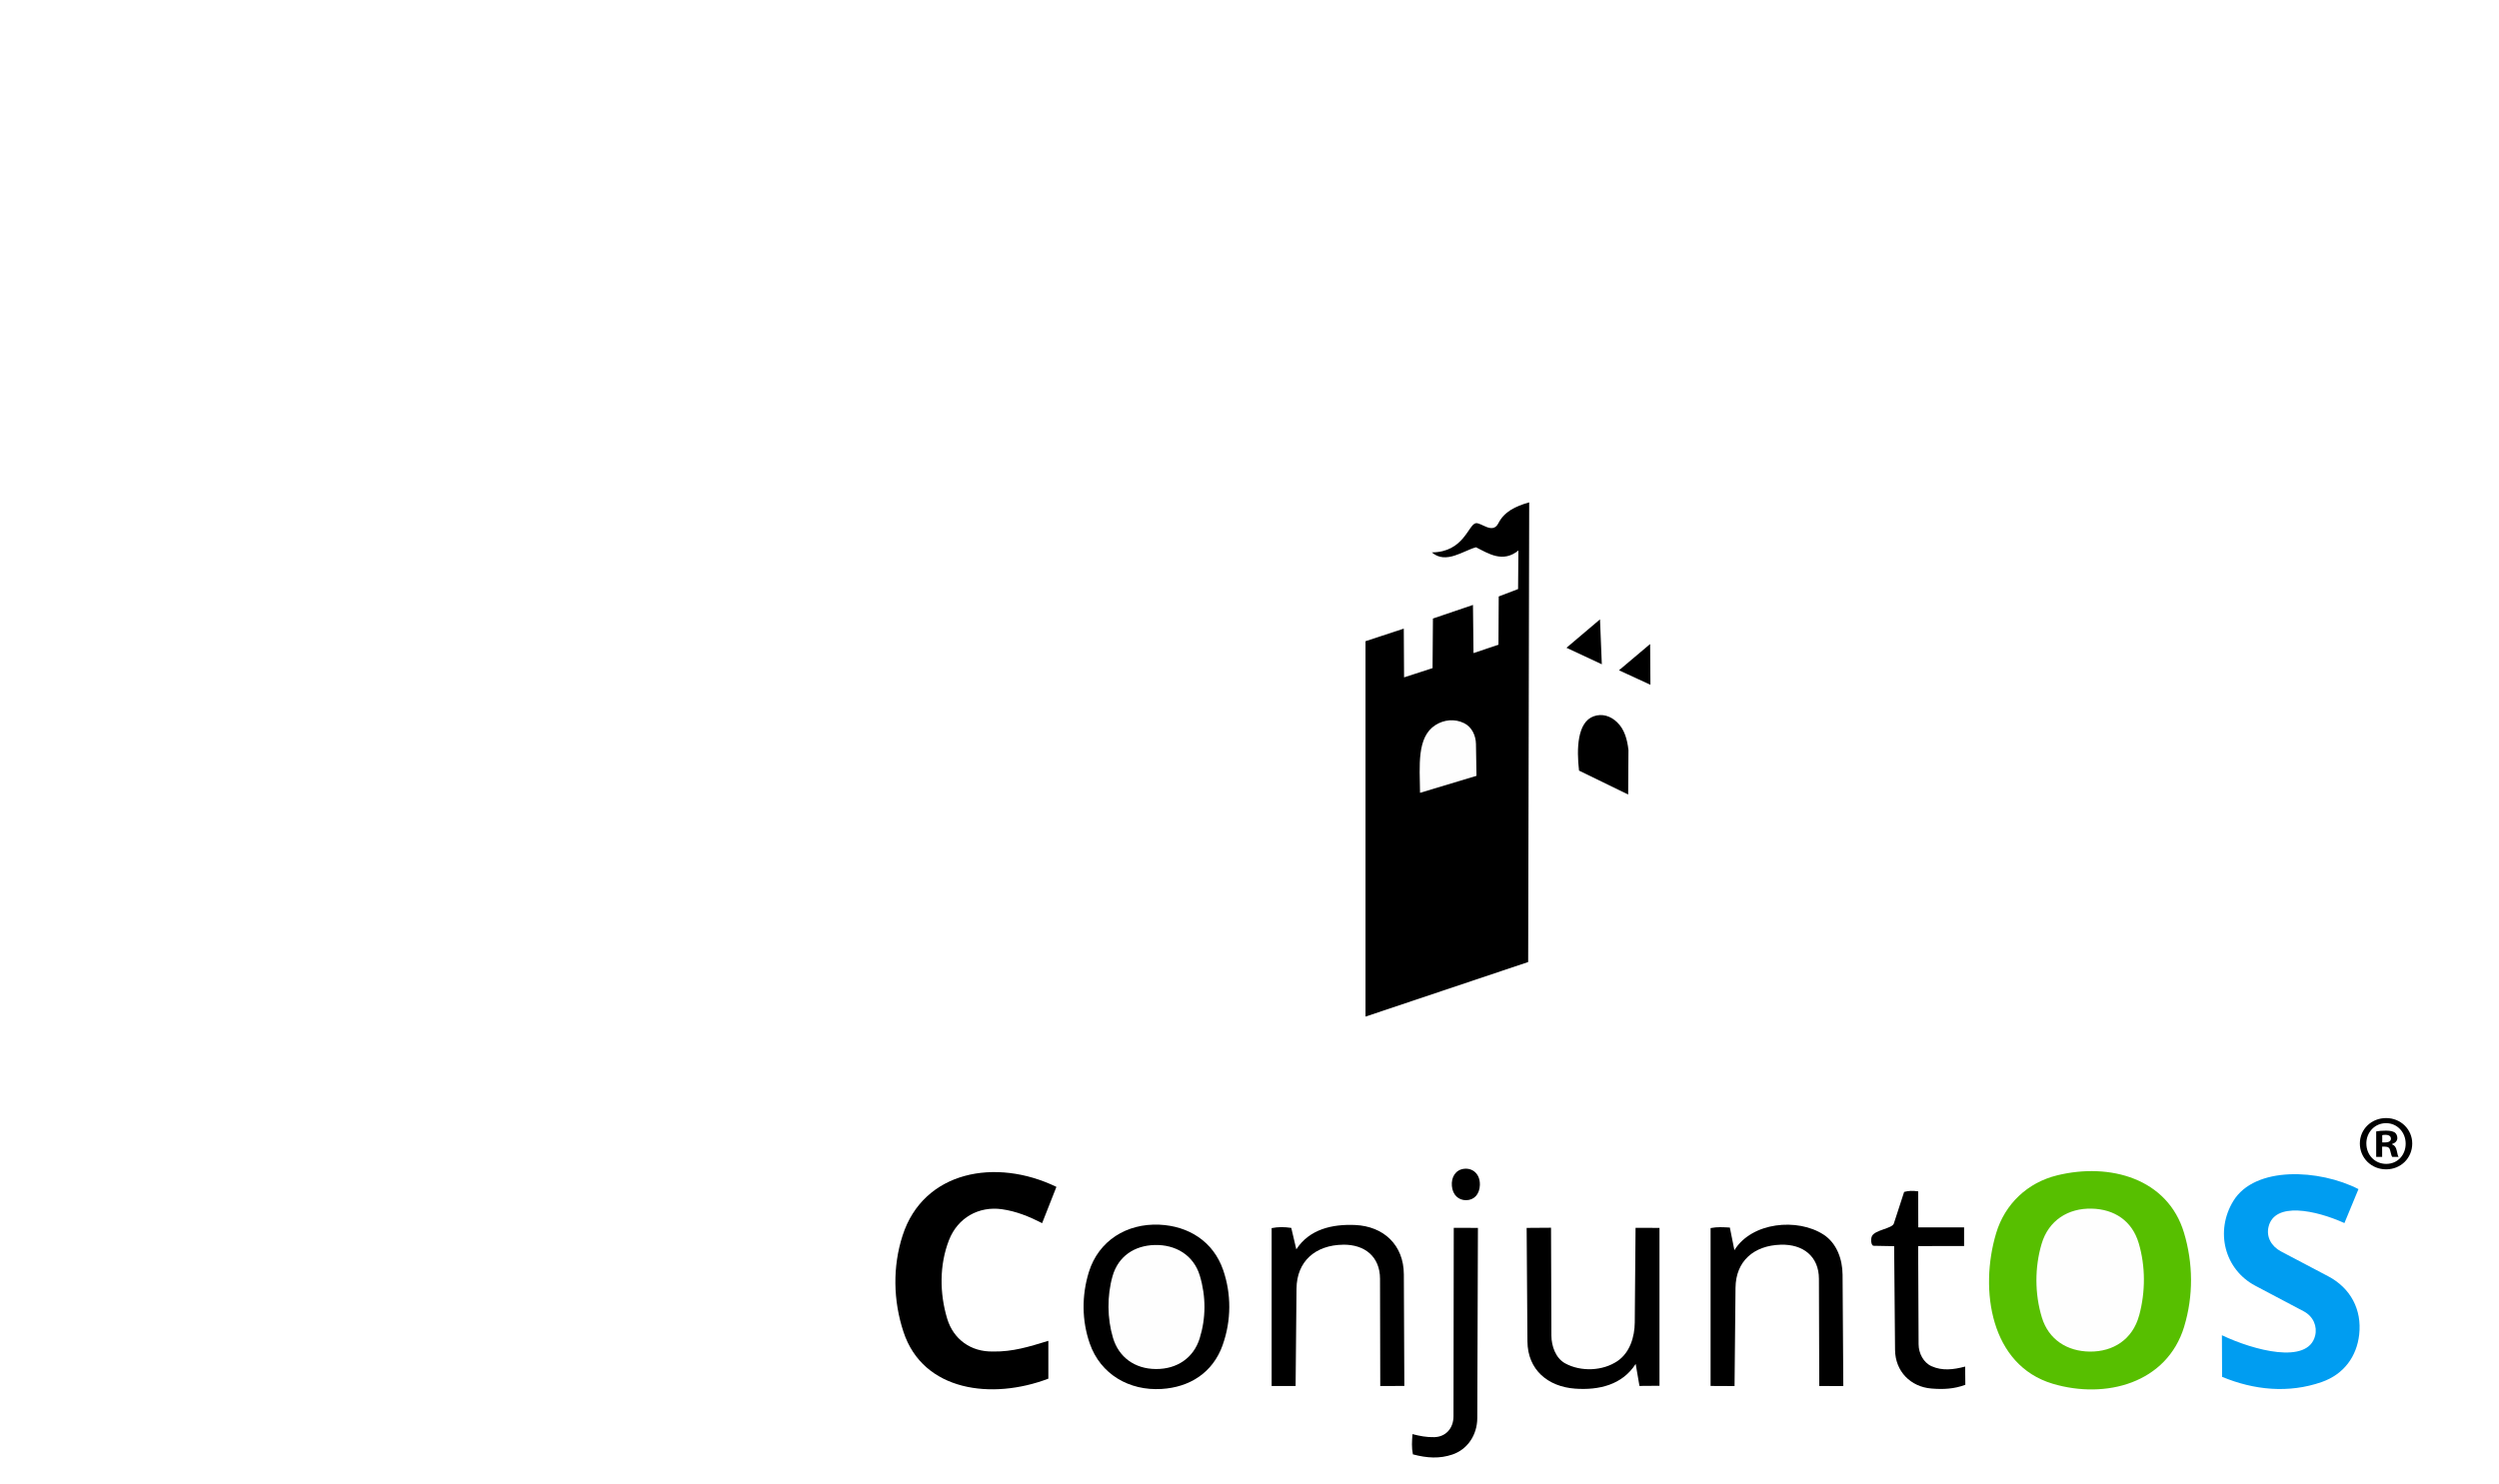
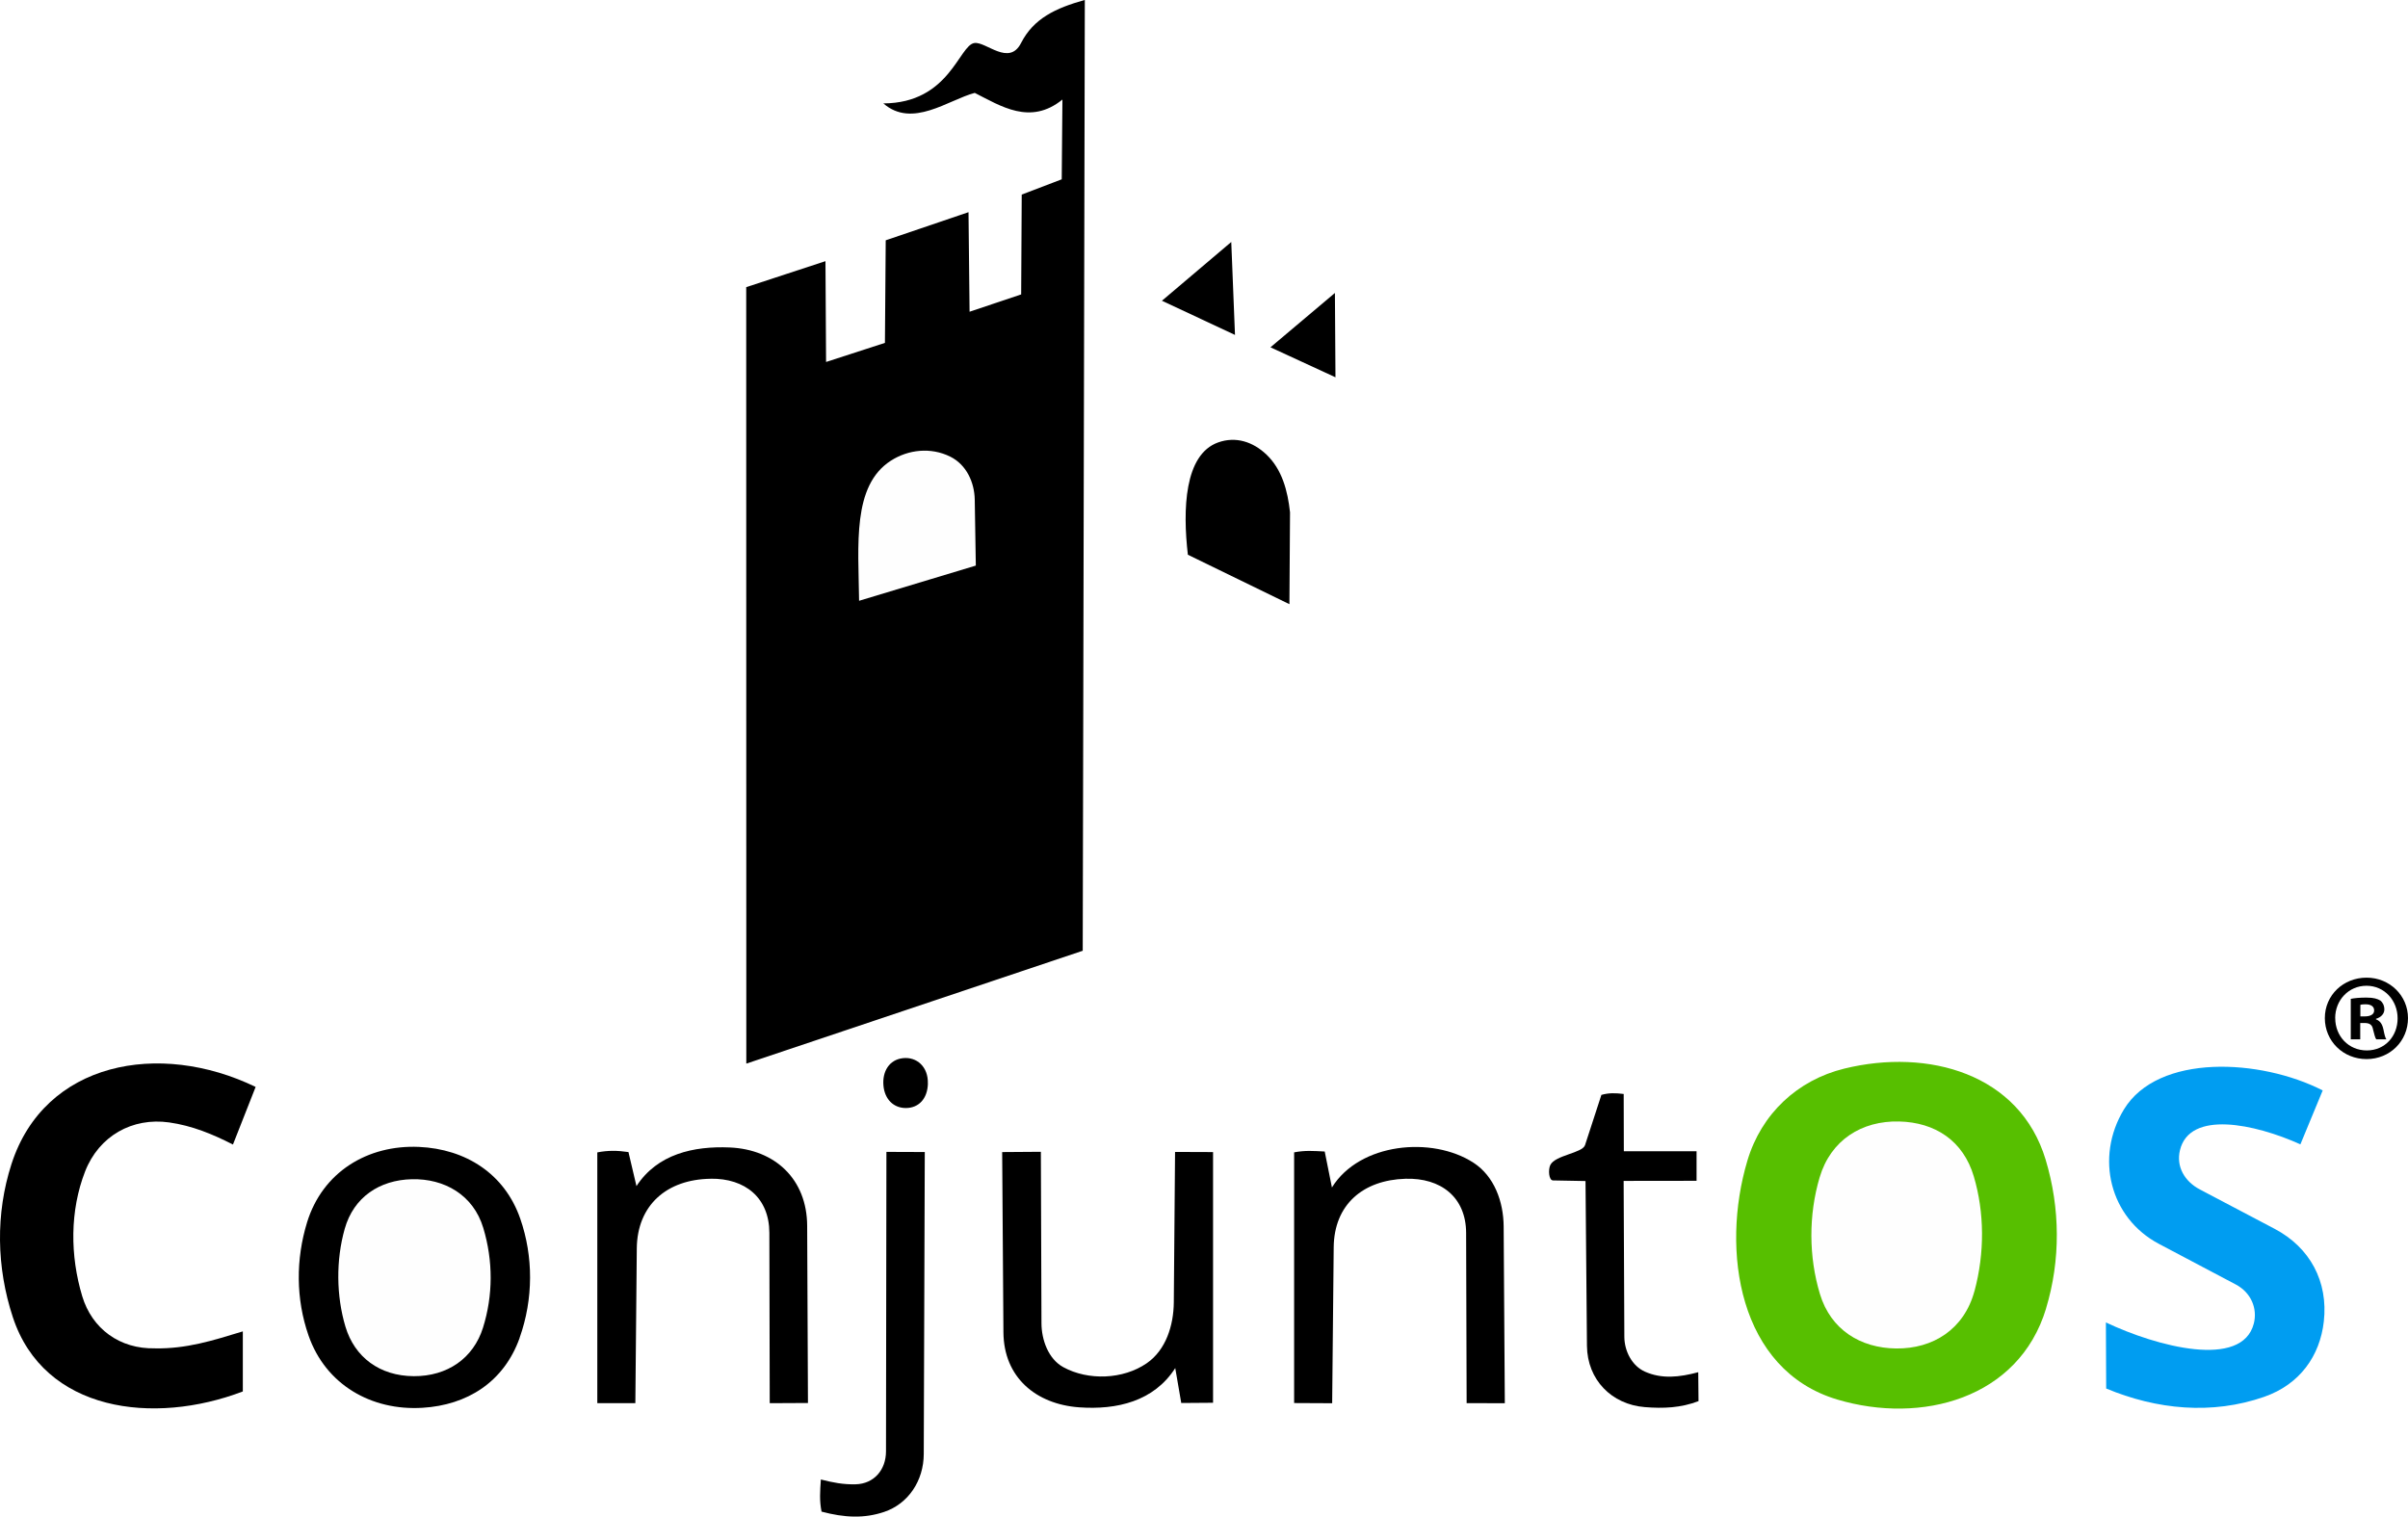
- <svg xmlns="http://www.w3.org/2000/svg" id="Layer_1" version="1.1" viewBox="-84 -10 852 506">
+ <svg xmlns="http://www.w3.org/2000/svg" id="Layer_1" version="1.1" viewBox="0 0 517.15 325.73">
  <defs>
    <style>
      .st0 {
        fill: #111213;
      }

      .st1 {
        fill: #009df1;
      }

      .st2 {
        fill: #fefefe;
      }

      .st3 {
        fill: #57bf00;
      }
    </style>
  </defs>
  <g>
-     <path d="M437.36,161.32l-.35,156.76-55.46,18.61v-128.02s13.05-4.29,13.05-4.29l.1,16.62,9.71-3.15.13-16.91,13.65-4.64.18,16.42,8.51-2.85.09-16.46,6.6-2.52.11-13.15c-5.31,4.31-10.2,1.04-14.45-1.1-4.38,1.15-10.28,5.9-15.07,1.74,10.93-.04,12.46-9.58,15.01-9.95,1.91-.28,5.71,3.88,7.69,0s5.67-5.76,10.51-7.11Z" />
-     <path class="st3" d="M660.69,442.35c-5.87,19.4-26.81,24.93-44.86,19.54-21.15-6.32-25.06-31.96-19.28-51.31,3-10.05,10.75-17.3,20.82-19.76,18.02-4.41,37.67,1.09,43.23,19.57,3.14,10.42,3.23,21.57.08,31.96Z" />
-     <path class="st1" d="M707.57,461.31c-11.29,3.94-23.11,2.76-33.98-1.77l-.06-14.19c10.9,5.17,29.26,10.06,31.77.22.81-3.19-.56-6.62-3.89-8.38l-16.5-8.72c-10.52-5.56-13.77-18.54-7.52-28.85,7.34-12.1,29.39-10.92,42.7-4.1l-4.79,11.58c-9.81-4.43-23.81-7.38-25.87,1.28-.83,3.49.97,6.67,4.3,8.42l16.03,8.44c7.62,4.01,11.54,11.35,10.57,19.91-.83,7.36-5.13,13.49-12.77,16.16Z" />
-     <path d="M254.57,450.91c6.8.1,12.32-1.66,18.85-3.65v12.9c-19.16,7.31-42.71,4.39-49.4-15.97-3.51-10.67-3.72-22.22-.29-32.85,7.1-22.03,31.79-26.59,52.44-16.58l-4.87,12.37c-4.35-2.22-8.75-4.05-13.71-4.75-7.89-1.11-15.06,2.89-18.04,10.52-3.29,8.45-3.24,18.11-.62,26.81,2.1,6.97,8.03,11.37,15.65,11.19Z" />
-     <path d="M332.87,448.67c-3.4,9.53-11.31,14.43-20.86,15.01-10.97.67-20.8-4.95-24.48-15.53-2.73-7.85-2.75-16.37-.31-24.31,3.32-10.77,12.97-16.68,24.04-16.19,10.01.45,18.38,5.74,21.74,15.41,2.82,8.11,2.85,17.2-.14,25.6Z" />
-     <path d="M373.89,414.48c-9.43.13-15.77,5.67-15.86,14.96l-.31,33.23h-8.17s0-53.85,0-53.85c2.3-.45,4.32-.42,6.69-.07l1.72,7.31c4.49-6.9,12.28-8.63,20.03-8.3,9.75.42,16.59,6.83,16.63,16.83l.17,38.05-8.21.04-.08-36.59c-.02-7.52-5.19-11.72-12.62-11.62Z" />
-     <path d="M473.63,408.72l8.15.03v53.84s-6.83.05-6.83.05l-1.29-7.5c-4.59,7.16-12.55,9.01-20.65,8.43-9.24-.67-16.19-6.41-16.25-16.13l-.27-38.69,8.31-.06.13,36.82c.01,3.51,1.44,7.65,4.68,9.43,5.36,2.93,12.86,2.66,17.93-.84,4.14-2.85,5.77-8.17,5.81-13.08l.27-32.29Z" />
-     <path d="M523.11,414.48c-9.14.28-15.32,5.56-15.41,14.72l-.33,33.49-8.17-.04v-53.84c2.4-.46,4.17-.3,6.57-.18l1.55,7.72c5.94-9.59,21.51-11.07,30.39-5.32,4.49,2.91,6.45,8.38,6.49,13.68l.25,37.98-8.2-.02-.11-36.54c-.02-7.7-5.43-11.88-13.03-11.65Z" />
-     <path d="M585.99,456.04l.06,6.21c-3.81,1.45-7.53,1.61-11.57,1.28-7.1-.58-12.32-5.87-12.39-13.17l-.31-35.38-6.98-.13c-.92-.02-1.06-2.32-.58-3.31,1.04-2.13,6.9-2.55,7.46-4.28l3.51-10.78c1.57-.45,2.98-.42,4.79-.2l.03,12.3h15.62s0,6.35,0,6.35l-15.66.02.15,33.48c.01,3.1,1.67,6.27,4.43,7.49,3.61,1.61,7.35,1.21,11.44.12Z" />
-     <path d="M397.71,485.99c-.48-2.41-.32-4.34-.15-6.91,2.57.65,4.8,1.1,7.47,1.03,3.91-.1,6.52-3.06,6.52-7.1l.09-64.29,8.24.03-.22,64.85c-.02,5.76-3.33,10.7-8.5,12.44-4.33,1.46-8.56,1.24-13.45-.06Z" />
-     <path d="M471.09,260.95l-16.74-8.15c-.86-7.43-.6-16.52,4.99-18.52,2.92-1.04,5.77-.1,7.98,2.01,2.55,2.44,3.49,5.96,3.88,9.52l-.1,15.13Z" />
-     <path class="st0" d="M437.01,318.08l.35-156.76-.35,156.76Z" />
-     <polygon points="462.12 216.54 450.07 210.91 461.5 201.22 462.12 216.54" />
-     <path d="M420.55,394.04c-.09,3.34-2.03,5.23-4.68,5.26s-4.61-1.84-4.87-4.84,1.24-5.54,4.18-5.87,5.46,1.81,5.36,5.45Z" />
-     <polygon points="478.69 223.53 467.97 218.59 478.59 209.63 478.69 223.53" />
-     <path class="st2" d="M419.39,254.58l-19.25,5.8c-.1-9.23-1.16-18.99,5.24-23.1,2.85-1.83,6.57-2.27,9.81-.65,2.64,1.32,3.97,4.22,4.02,7.1l.18,10.85Z" />
-     <path class="st2" d="M645.31,438.6c-2.22,8.22-8.9,12.42-16.82,12.33-7.68-.08-14.04-4.05-16.35-11.65-2.45-8.05-2.46-17.06-.08-25.09s9.05-12.21,17.1-12.01c7.68.19,13.74,4.1,16.02,11.83s2.35,16.41.14,24.59Z" />
-     <path class="st2" d="M310.13,456.88c-7.32-.04-12.72-4.08-14.68-10.66s-2.06-14.24-.14-21.01,7.46-10.47,14.42-10.63,13.19,3.35,15.33,10.46,2.11,14.5-.06,21.43c-2.06,6.56-7.64,10.45-14.88,10.41Z" />
+     <path d="M232.98,0l-.45,204.19-72.25,24.24-.02-166.76,17.02-5.58.13,21.65,12.64-4.1.17-22.03,17.78-6.04.23,21.38,11.08-3.72.12-21.44,8.59-3.28.15-17.13c-6.92,5.62-13.28,1.36-18.83-1.43-5.7,1.5-13.4,7.68-19.63,2.26,14.23-.06,16.23-12.49,19.55-12.97,2.49-.36,7.44,5.06,10.02.01,2.69-5.27,7.38-7.5,13.7-9.26Z" />
+     <path class="st3" d="M439.42,281.03c-5.87,19.4-26.81,24.93-44.86,19.54-21.15-6.32-25.06-31.96-19.28-51.31,3-10.05,10.75-17.3,20.82-19.76,18.02-4.41,37.67,1.09,43.23,19.57,3.14,10.42,3.23,21.57.08,31.96Z" />
+     <path class="st1" d="M486.31,299.98c-11.29,3.94-23.11,2.76-33.98-1.77l-.06-14.19c10.9,5.17,29.26,10.06,31.77.22.81-3.19-.56-6.62-3.89-8.38l-16.5-8.72c-10.52-5.56-13.77-18.54-7.52-28.85,7.34-12.1,29.39-10.92,42.7-4.1l-4.79,11.58c-9.81-4.43-23.81-7.38-25.87,1.28-.83,3.49.97,6.67,4.3,8.42l16.03,8.44c7.62,4.01,11.54,11.35,10.57,19.91-.83,7.36-5.13,13.49-12.77,16.16Z" />
+     <path d="M33.3,289.59c6.8.1,12.32-1.66,18.85-3.65v12.9c-19.16,7.31-42.71,4.39-49.4-15.97-3.51-10.67-3.72-22.22-.29-32.85,7.1-22.03,31.79-26.59,52.44-16.58l-4.87,12.37c-4.35-2.22-8.75-4.05-13.71-4.75-7.89-1.11-15.06,2.89-18.04,10.52-3.29,8.45-3.24,18.11-.62,26.81,2.1,6.97,8.03,11.37,15.65,11.19Z" />
+     <path d="M111.6,287.34c-3.4,9.53-11.31,14.43-20.86,15.01-10.97.67-20.8-4.95-24.48-15.53-2.73-7.85-2.75-16.37-.31-24.31,3.32-10.77,12.97-16.68,24.04-16.19,10.01.45,18.38,5.74,21.74,15.41,2.82,8.11,2.85,17.2-.14,25.6Z" />
+     <path d="M152.62,253.16c-9.43.13-15.77,5.67-15.86,14.96l-.31,33.23h-8.17s0-53.85,0-53.85c2.3-.45,4.32-.42,6.69-.07l1.72,7.31c4.49-6.9,12.28-8.63,20.03-8.3,9.75.42,16.59,6.83,16.63,16.83l.17,38.05-8.21.04-.08-36.59c-.02-7.52-5.19-11.72-12.62-11.62Z" />
+     <path d="M252.37,247.4l8.15.03v53.84s-6.83.05-6.83.05l-1.29-7.5c-4.59,7.16-12.55,9.01-20.65,8.43-9.24-.67-16.19-6.41-16.25-16.13l-.27-38.69,8.31-.06.13,36.82c.01,3.51,1.44,7.65,4.68,9.43,5.36,2.93,12.86,2.66,17.93-.84,4.14-2.85,5.77-8.17,5.81-13.08l.27-32.29Z" />
+     <path d="M301.84,253.16c-9.14.28-15.32,5.56-15.41,14.72l-.33,33.49-8.17-.04v-53.84c2.4-.46,4.17-.3,6.57-.18l1.55,7.72c5.94-9.59,21.51-11.07,30.39-5.32,4.49,2.91,6.45,8.38,6.49,13.68l.25,37.98-8.2-.02-.11-36.54c-.02-7.7-5.43-11.88-13.03-11.65Z" />
+     <path d="M364.72,294.71l.06,6.21c-3.81,1.45-7.53,1.61-11.57,1.28-7.1-.58-12.32-5.87-12.39-13.17l-.31-35.38-6.98-.13c-.92-.02-1.06-2.32-.58-3.31,1.04-2.13,6.9-2.55,7.46-4.28l3.51-10.78c1.57-.45,2.98-.42,4.79-.2l.03,12.3h15.62s0,6.35,0,6.35l-15.66.02.15,33.48c.01,3.1,1.67,6.27,4.43,7.49,3.61,1.61,7.35,1.21,11.44.12Z" />
+     <path d="M176.44,324.66c-.48-2.41-.32-4.34-.15-6.91,2.57.65,4.8,1.1,7.47,1.03,3.91-.1,6.52-3.06,6.52-7.1l.09-64.29,8.24.03-.22,64.85c-.02,5.76-3.33,10.7-8.5,12.44-4.33,1.46-8.56,1.24-13.45-.06Z" />
+     <path d="M276.92,129.76l-21.81-10.62c-1.12-9.68-.78-21.52,6.5-24.12,3.8-1.36,7.51-.13,10.39,2.62,3.33,3.18,4.55,7.76,5.05,12.4l-.13,19.71Z" />
+     <path class="st0" d="M232.53,204.19l.45-204.19-.45,204.19Z" />
+     <polygon points="265.23 71.93 249.54 64.59 264.43 51.97 265.23 71.93" />
+     <path d="M199.28,232.71c-.09,3.34-2.03,5.23-4.68,5.26s-4.61-1.84-4.87-4.84,1.24-5.54,4.18-5.87,5.46,1.81,5.36,5.45Z" />
+     <polygon points="286.81 81.03 272.85 74.59 286.69 62.92 286.81 81.03" />
+     <path class="st2" d="M209.57,121.47l-25.07,7.56c-.14-12.02-1.52-24.73,6.83-30.09,3.71-2.38,8.56-2.96,12.78-.85,3.44,1.72,5.17,5.5,5.23,9.25l.23,14.14Z" />
+     <path class="st2" d="M424.04,277.28c-2.22,8.22-8.9,12.42-16.82,12.33-7.68-.08-14.04-4.05-16.35-11.65-2.45-8.05-2.46-17.06-.08-25.09s9.05-12.21,17.1-12.01c7.68.19,13.74,4.1,16.02,11.83,2.28,7.72,2.35,16.41.14,24.59Z" />
+     <path class="st2" d="M88.86,295.56c-7.32-.04-12.72-4.08-14.68-10.66s-2.06-14.24-.14-21.01,7.46-10.47,14.42-10.63,13.19,3.35,15.33,10.46,2.11,14.5-.06,21.43c-2.06,6.56-7.64,10.45-14.88,10.41Z" />
  </g>
-   <path d="M738.42,379.98c0,4.93-3.87,8.8-8.9,8.8s-8.96-3.87-8.96-8.8,3.97-8.69,8.96-8.69,8.9,3.87,8.9,8.69ZM722.78,379.98c0,3.87,2.86,6.94,6.78,6.94s6.62-3.07,6.62-6.89-2.81-7-6.68-7-6.73,3.13-6.73,6.94ZM728.14,384.54h-2.01v-8.69c.79-.16,1.91-.27,3.34-.27,1.64,0,2.38.27,3.02.64.48.37.85,1.06.85,1.91,0,.95-.74,1.7-1.8,2.01v.11c.85.32,1.33.95,1.59,2.12.26,1.32.42,1.85.64,2.17h-2.17c-.26-.32-.42-1.11-.69-2.12-.16-.95-.69-1.38-1.8-1.38h-.95v3.5ZM728.19,379.61h.95c1.11,0,2.01-.37,2.01-1.27,0-.79-.58-1.33-1.85-1.33-.53,0-.9.05-1.11.11v2.49Z" />
+   <path d="M517.15,218.66c0,4.93-3.87,8.8-8.9,8.8s-8.96-3.87-8.96-8.8,3.97-8.69,8.96-8.69,8.9,3.87,8.9,8.69ZM501.52,218.66c0,3.87,2.86,6.94,6.78,6.94s6.62-3.07,6.62-6.89-2.81-7-6.68-7-6.73,3.13-6.73,6.94ZM506.87,223.21h-2.01v-8.69c.79-.16,1.91-.27,3.34-.27,1.64,0,2.38.27,3.02.64.48.37.85,1.06.85,1.91,0,.95-.74,1.7-1.8,2.01v.11c.85.32,1.33.95,1.59,2.12.26,1.32.42,1.85.64,2.17h-2.17c-.26-.32-.42-1.11-.69-2.12-.16-.95-.69-1.38-1.8-1.38h-.95v3.5ZM506.92,218.29h.95c1.11,0,2.01-.37,2.01-1.27,0-.79-.58-1.33-1.85-1.33-.53,0-.9.05-1.11.11v2.49Z" />
</svg>
